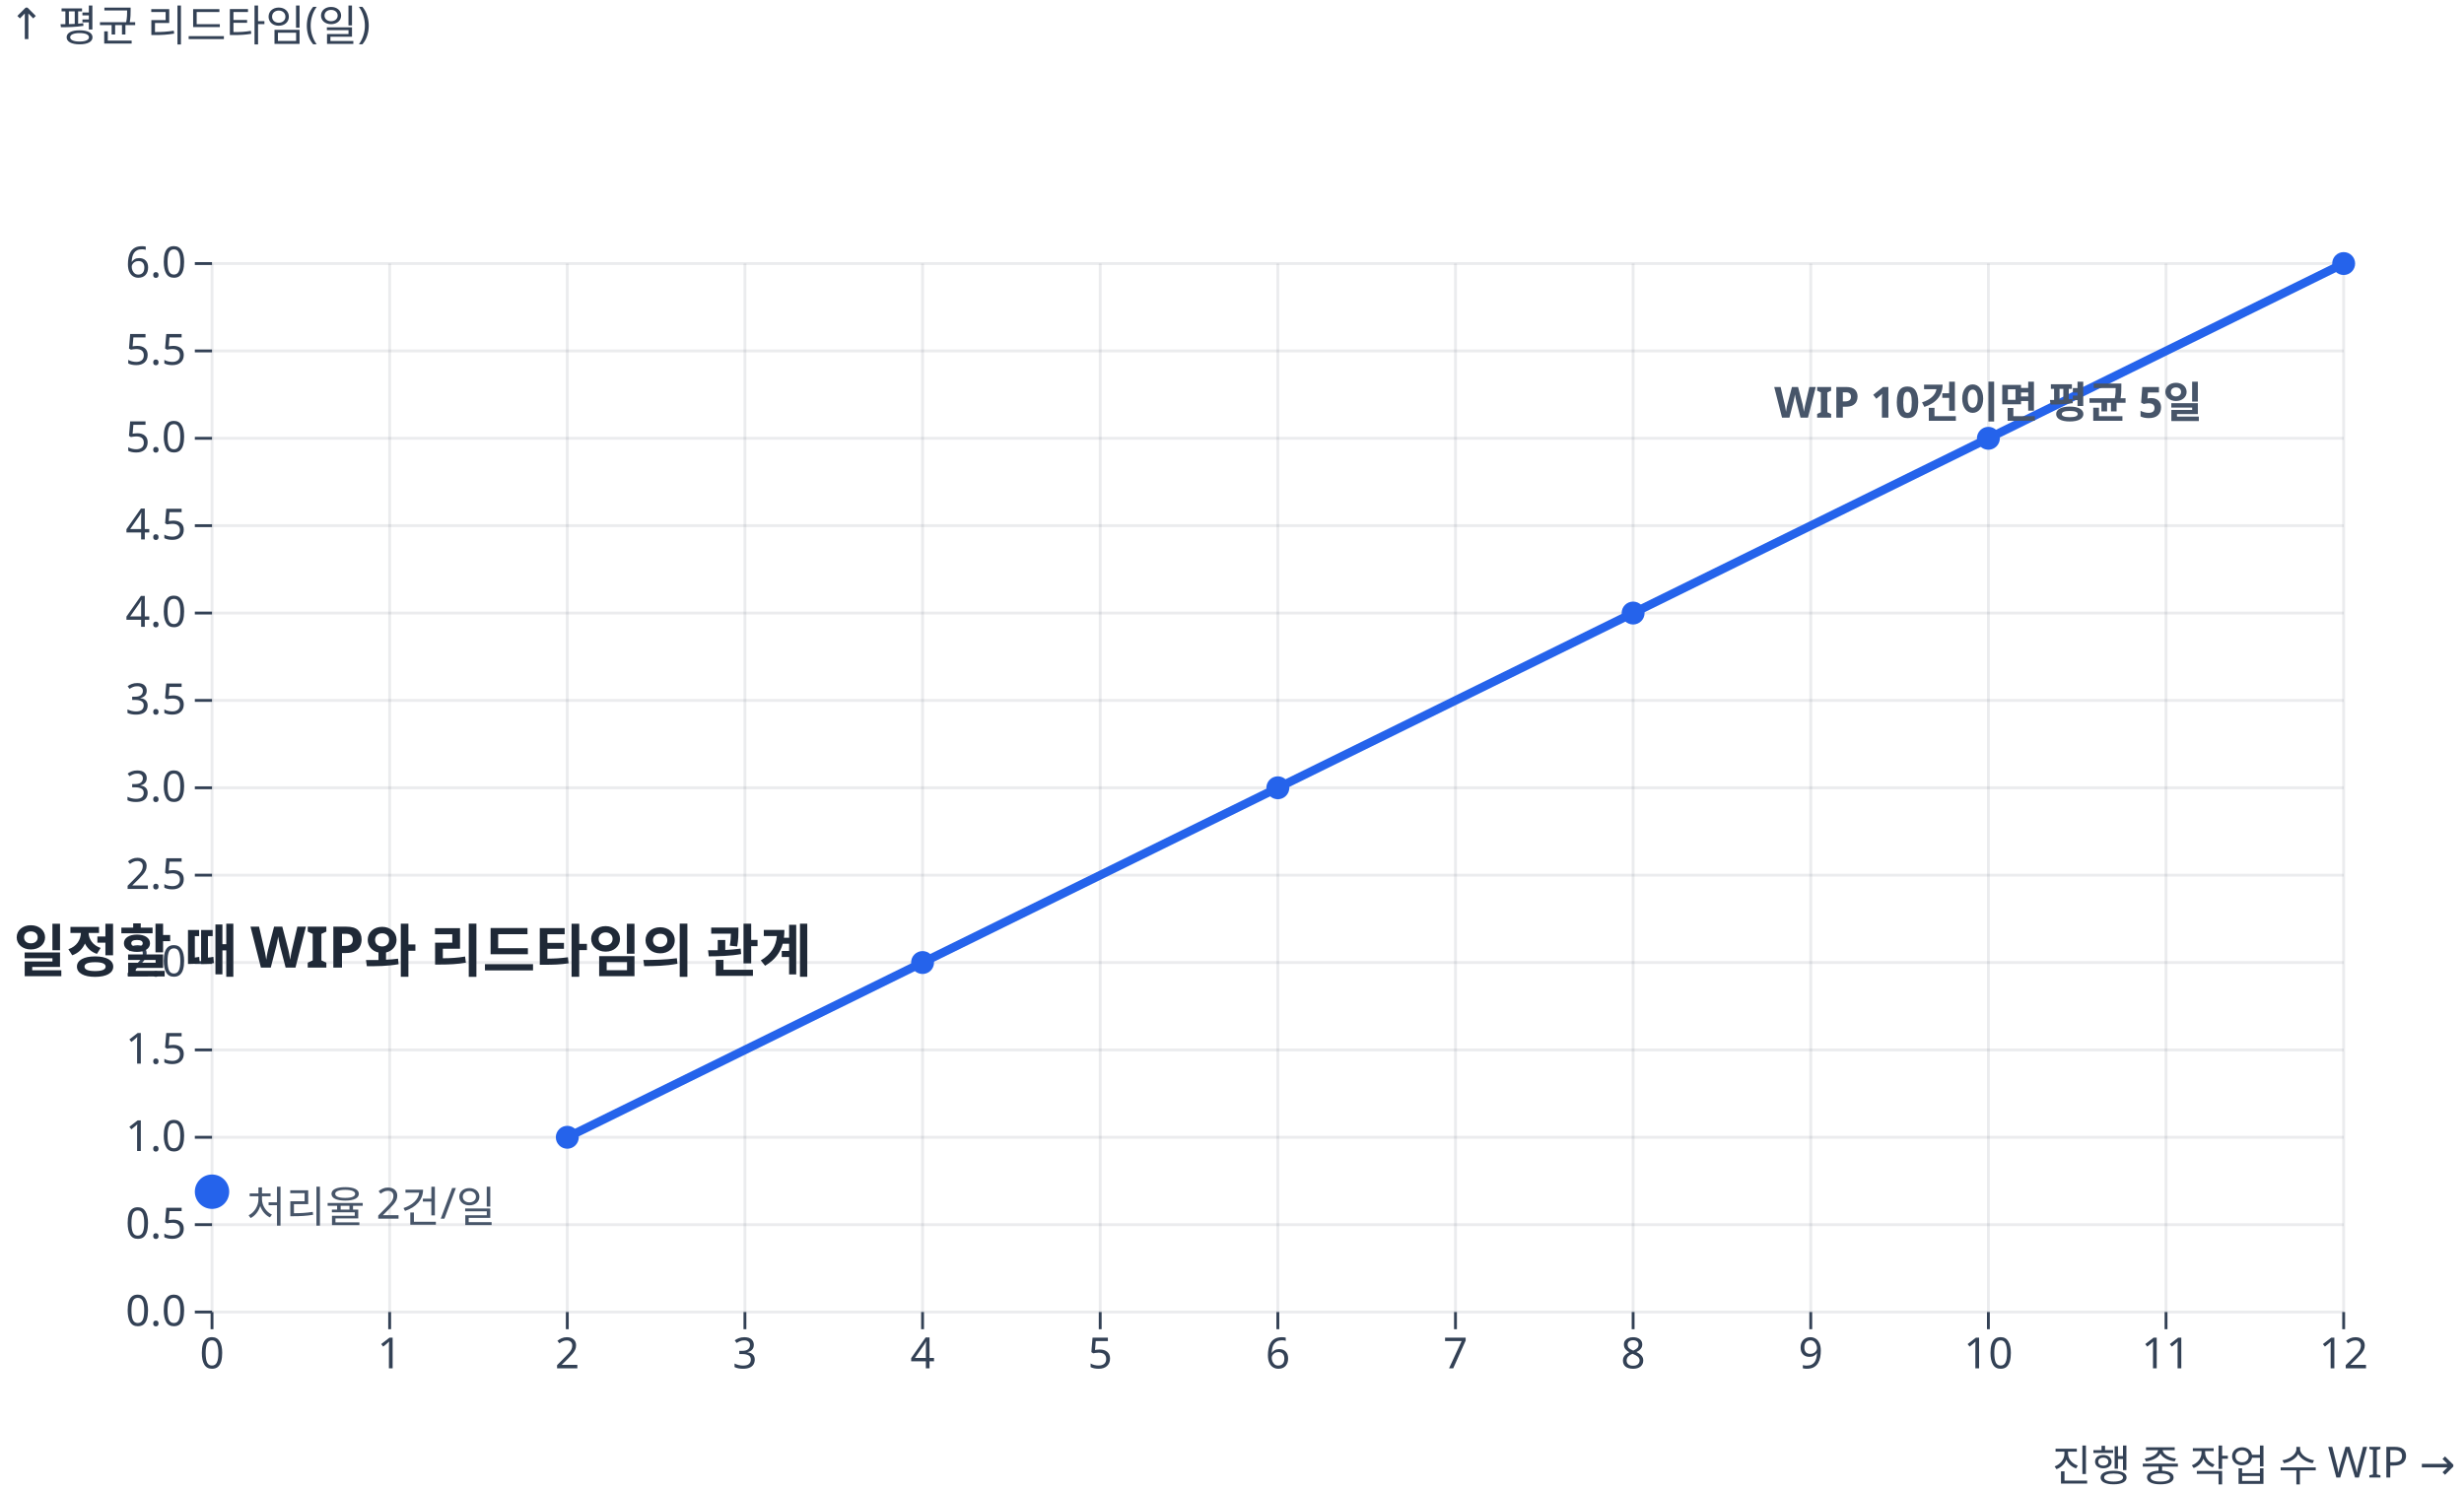
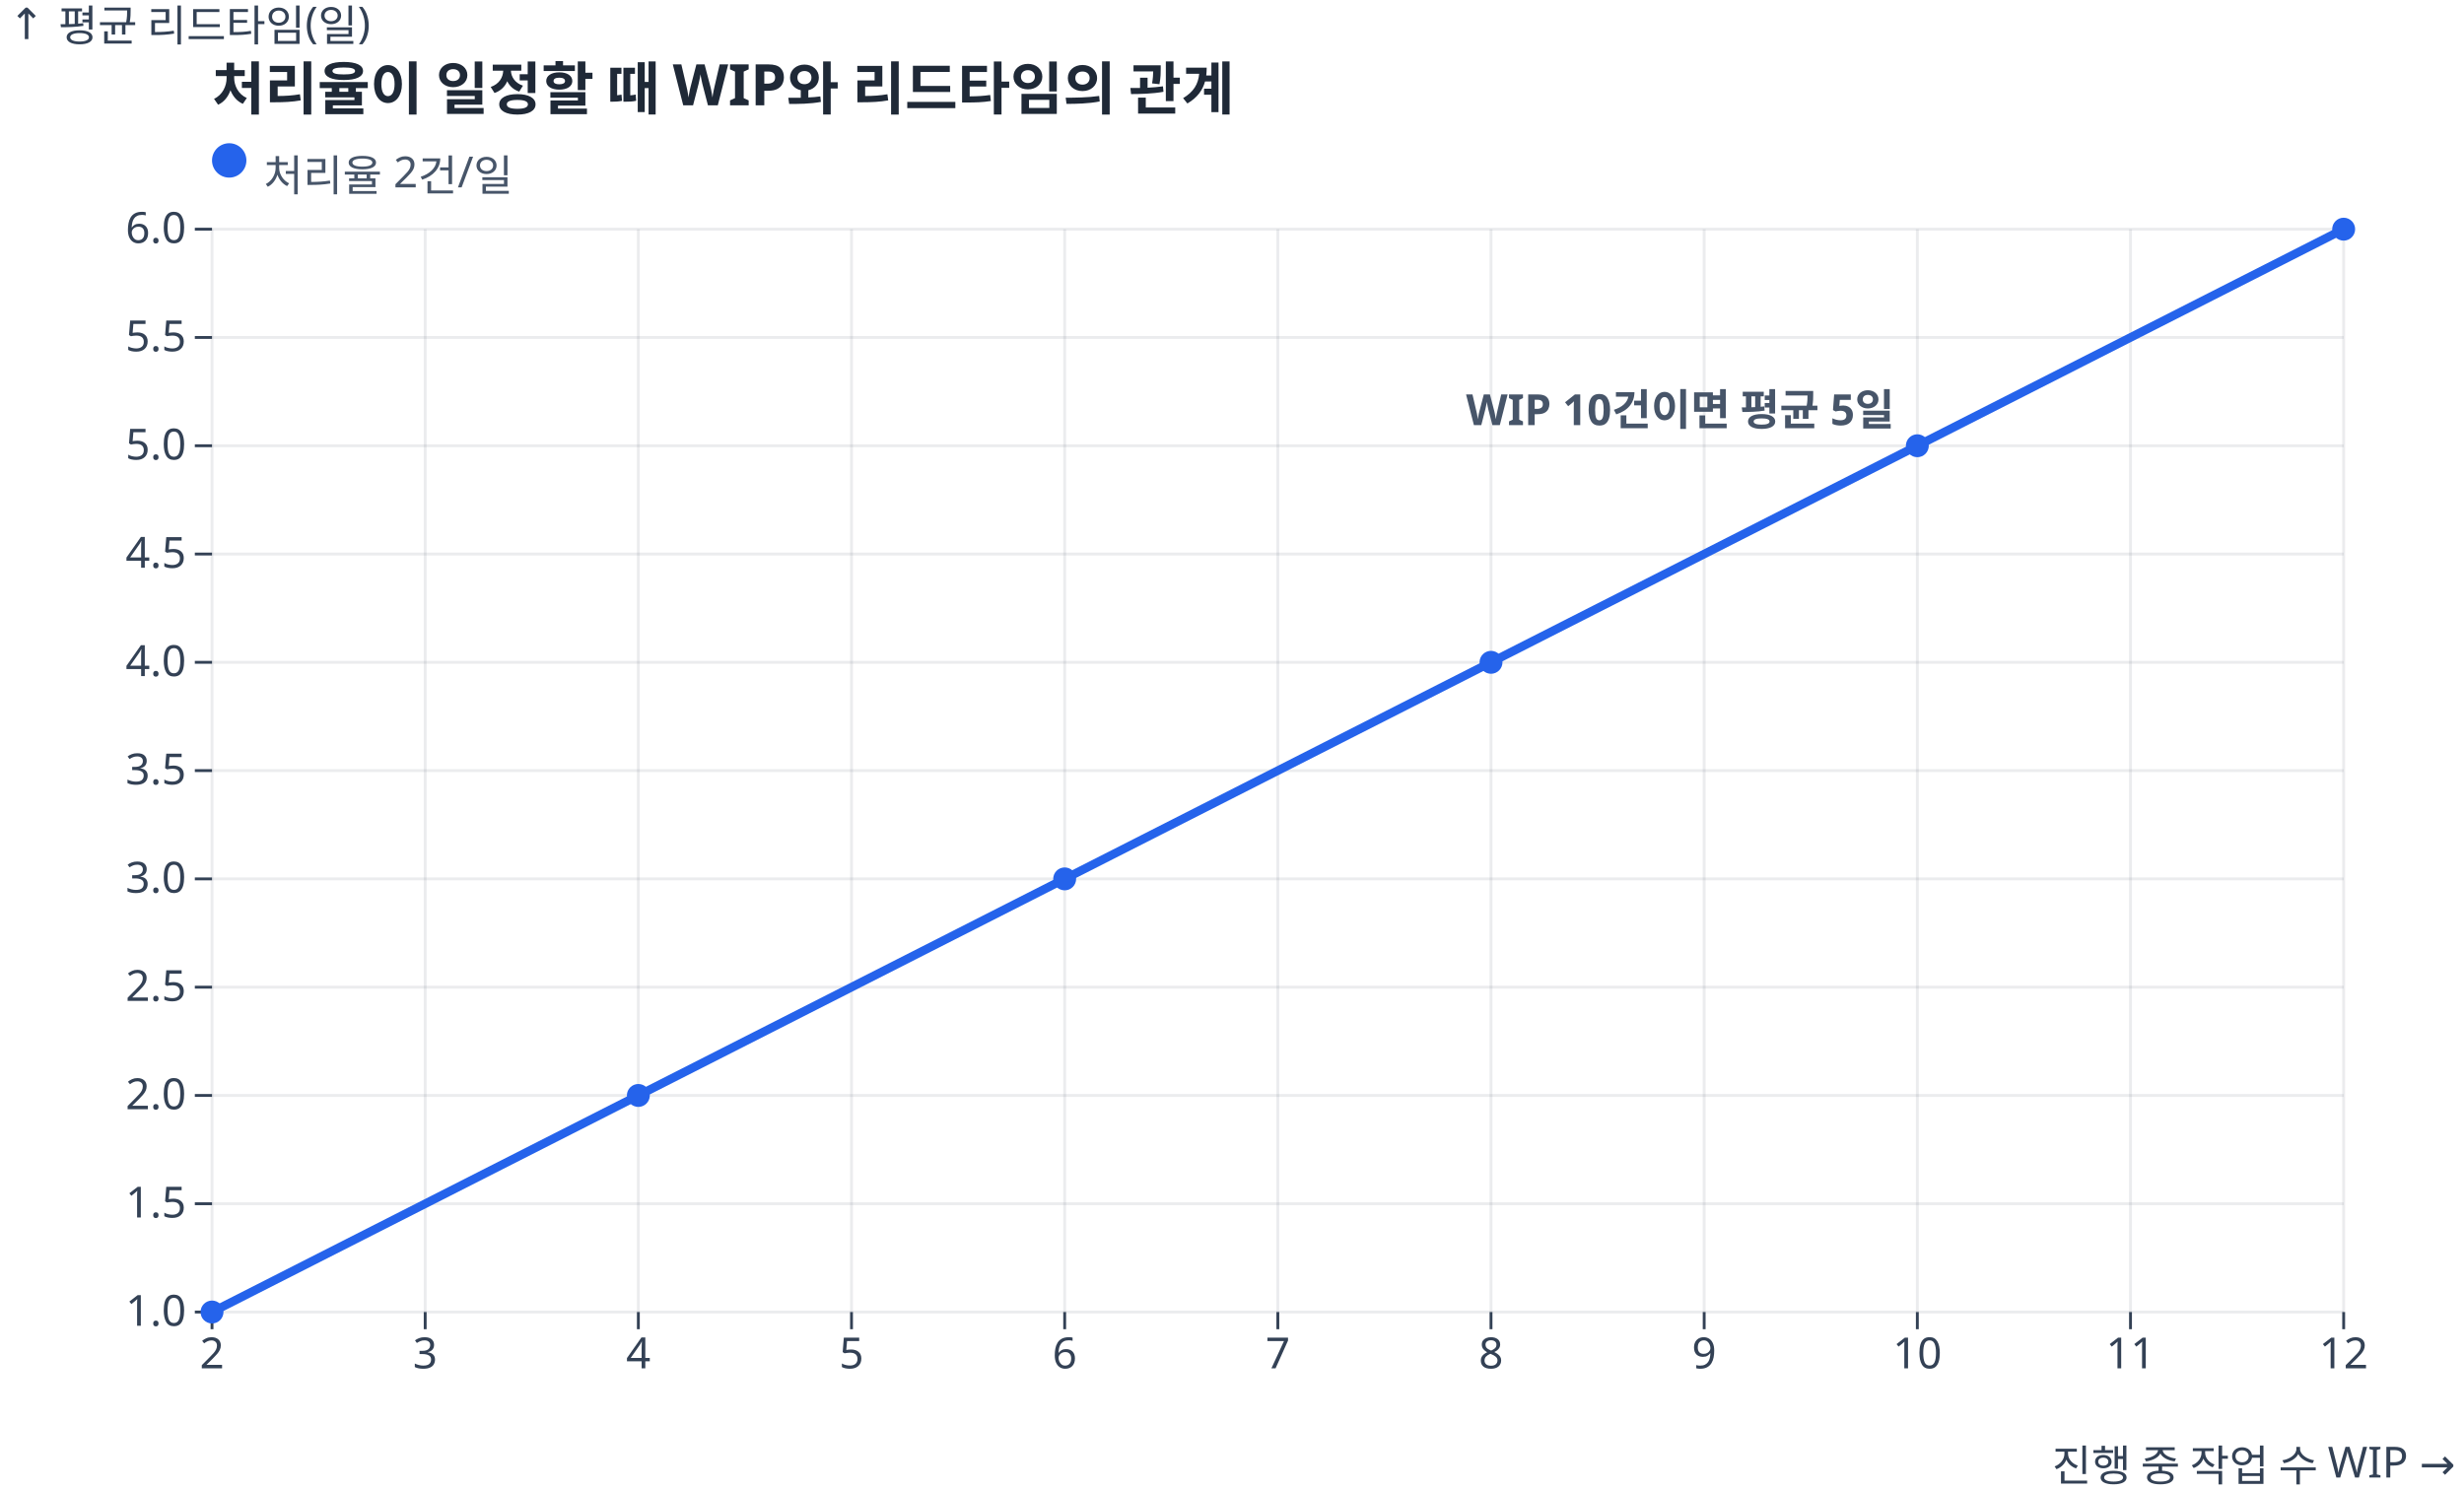
<svg xmlns="http://www.w3.org/2000/svg" class="plot-d6a7b5" fill="currentColor" font-family="system-ui, sans-serif" font-size="10" text-anchor="middle" width="860" height="520" viewBox="0 0 860 520" style="background: rgb(248, 250, 252); color: rgb(51, 65, 85); font-family: system-ui, sans-serif; font-size: 15px;" role="img" aria-label="처리율이 일정할 때 WIP와 리드타임의 관계: 처리율 2건/일 계열 차트">
  <style>:where(.plot-d6a7b5) {
  --plot-background: white;
  display: block;
  height: auto;
  height: intrinsic;
  max-width: 100%;
}
:where(.plot-d6a7b5 text),
:where(.plot-d6a7b5 tspan) {
  white-space: pre;
}</style>
  <g aria-label="y-grid" aria-hidden="true" stroke="currentColor" stroke-opacity="0.1">
    <line x1="74" x2="818" y1="458" y2="458" />
-     <line x1="74" x2="818" y1="427.5" y2="427.5" />
-     <line x1="74" x2="818" y1="397" y2="397" />
-     <line x1="74" x2="818" y1="366.5" y2="366.5" />
-     <line x1="74" x2="818" y1="336" y2="336" />
-     <line x1="74" x2="818" y1="305.5" y2="305.5" />
-     <line x1="74" x2="818" y1="275" y2="275" />
-     <line x1="74" x2="818" y1="244.5" y2="244.5" />
-     <line x1="74" x2="818" y1="214" y2="214" />
-     <line x1="74" x2="818" y1="183.5" y2="183.5" />
-     <line x1="74" x2="818" y1="153" y2="153" />
-     <line x1="74" x2="818" y1="122.5" y2="122.5" />
-     <line x1="74" x2="818" y1="92" y2="92" />
+     <line x1="74" x2="818" y1="420.2" y2="420.2" />
+     <line x1="74" x2="818" y1="382.4" y2="382.4" />
+     <line x1="74" x2="818" y1="344.6" y2="344.6" />
+     <line x1="74" x2="818" y1="306.8" y2="306.8" />
+     <line x1="74" x2="818" y1="269" y2="269" />
+     <line x1="74" x2="818" y1="231.2" y2="231.2" />
+     <line x1="74" x2="818" y1="193.4" y2="193.4" />
+     <line x1="74" x2="818" y1="155.6" y2="155.6" />
+     <line x1="74" x2="818" y1="117.8" y2="117.8" />
+     <line x1="74" x2="818" y1="80" y2="80" />
  </g>
  <g aria-label="y-axis tick" aria-hidden="true" fill="none" stroke="currentColor">
    <path transform="translate(74,458)" d="M0,0L-6,0" />
-     <path transform="translate(74,427.5)" d="M0,0L-6,0" />
-     <path transform="translate(74,397)" d="M0,0L-6,0" />
-     <path transform="translate(74,366.5)" d="M0,0L-6,0" />
-     <path transform="translate(74,336)" d="M0,0L-6,0" />
-     <path transform="translate(74,305.5)" d="M0,0L-6,0" />
-     <path transform="translate(74,275)" d="M0,0L-6,0" />
-     <path transform="translate(74,244.5)" d="M0,0L-6,0" />
-     <path transform="translate(74,214)" d="M0,0L-6,0" />
-     <path transform="translate(74,183.5)" d="M0,0L-6,0" />
-     <path transform="translate(74,153)" d="M0,0L-6,0" />
-     <path transform="translate(74,122.5)" d="M0,0L-6,0" />
-     <path transform="translate(74,92)" d="M0,0L-6,0" />
+     <path transform="translate(74,420.2)" d="M0,0L-6,0" />
+     <path transform="translate(74,382.4)" d="M0,0L-6,0" />
+     <path transform="translate(74,344.6)" d="M0,0L-6,0" />
+     <path transform="translate(74,306.8)" d="M0,0L-6,0" />
+     <path transform="translate(74,269)" d="M0,0L-6,0" />
+     <path transform="translate(74,231.2)" d="M0,0L-6,0" />
+     <path transform="translate(74,193.4)" d="M0,0L-6,0" />
+     <path transform="translate(74,155.6)" d="M0,0L-6,0" />
+     <path transform="translate(74,117.8)" d="M0,0L-6,0" />
+     <path transform="translate(74,80)" d="M0,0L-6,0" />
  </g>
  <g aria-label="y-axis tick label" text-anchor="end" font-variant="tabular-nums" transform="translate(-9,0)">
-     <text y="0.32em" transform="translate(74,458)">0.0</text>
-     <text y="0.32em" transform="translate(74,427.5)">0.5</text>
-     <text y="0.32em" transform="translate(74,397)">1.0</text>
-     <text y="0.32em" transform="translate(74,366.5)">1.5</text>
-     <text y="0.32em" transform="translate(74,336)">2.0</text>
-     <text y="0.32em" transform="translate(74,305.5)">2.5</text>
-     <text y="0.32em" transform="translate(74,275)">3.0</text>
-     <text y="0.32em" transform="translate(74,244.5)">3.5</text>
-     <text y="0.32em" transform="translate(74,214)">4.0</text>
-     <text y="0.32em" transform="translate(74,183.5)">4.5</text>
-     <text y="0.32em" transform="translate(74,153)">5.0</text>
-     <text y="0.32em" transform="translate(74,122.5)">5.5</text>
-     <text y="0.32em" transform="translate(74,92)">6.0</text>
+     <text y="0.32em" transform="translate(74,458)">1.0</text>
+     <text y="0.32em" transform="translate(74,420.2)">1.5</text>
+     <text y="0.32em" transform="translate(74,382.4)">2.0</text>
+     <text y="0.32em" transform="translate(74,344.6)">2.5</text>
+     <text y="0.32em" transform="translate(74,306.8)">3.0</text>
+     <text y="0.32em" transform="translate(74,269)">3.5</text>
+     <text y="0.32em" transform="translate(74,231.2)">4.0</text>
+     <text y="0.32em" transform="translate(74,193.4)">4.5</text>
+     <text y="0.32em" transform="translate(74,155.6)">5.0</text>
+     <text y="0.32em" transform="translate(74,117.8)">5.5</text>
+     <text y="0.32em" transform="translate(74,80)">6.0</text>
  </g>
-   <g aria-label="y-axis label" text-anchor="start" transform="translate(-71,-89)">
-     <text y="0.71em" transform="translate(74,92)">↑ 평균 리드타임(일)</text>
+   <g aria-label="y-axis label" text-anchor="start" transform="translate(-71,-77)">
+     <text y="0.71em" transform="translate(74,80)">↑ 평균 리드타임(일)</text>
  </g>
  <g aria-label="x-grid" aria-hidden="true" stroke="currentColor" stroke-opacity="0.1">
-     <line x1="74" x2="74" y1="92" y2="458" />
-     <line x1="136" x2="136" y1="92" y2="458" />
-     <line x1="198" x2="198" y1="92" y2="458" />
-     <line x1="260" x2="260" y1="92" y2="458" />
-     <line x1="322" x2="322" y1="92" y2="458" />
-     <line x1="384" x2="384" y1="92" y2="458" />
-     <line x1="446" x2="446" y1="92" y2="458" />
-     <line x1="508" x2="508" y1="92" y2="458" />
-     <line x1="570" x2="570" y1="92" y2="458" />
-     <line x1="632" x2="632" y1="92" y2="458" />
-     <line x1="694" x2="694" y1="92" y2="458" />
-     <line x1="756" x2="756" y1="92" y2="458" />
-     <line x1="818" x2="818" y1="92" y2="458" />
+     <line x1="74" x2="74" y1="80" y2="458" />
+     <line x1="148.4" x2="148.4" y1="80" y2="458" />
+     <line x1="222.8" x2="222.8" y1="80" y2="458" />
+     <line x1="297.2" x2="297.2" y1="80" y2="458" />
+     <line x1="371.6" x2="371.6" y1="80" y2="458" />
+     <line x1="446" x2="446" y1="80" y2="458" />
+     <line x1="520.4" x2="520.4" y1="80" y2="458" />
+     <line x1="594.8" x2="594.8" y1="80" y2="458" />
+     <line x1="669.2" x2="669.2" y1="80" y2="458" />
+     <line x1="743.6" x2="743.6" y1="80" y2="458" />
+     <line x1="818" x2="818" y1="80" y2="458" />
  </g>
  <g aria-label="x-axis tick" aria-hidden="true" fill="none" stroke="currentColor">
    <path transform="translate(74,458)" d="M0,0L0,6" />
-     <path transform="translate(136,458)" d="M0,0L0,6" />
-     <path transform="translate(198,458)" d="M0,0L0,6" />
-     <path transform="translate(260,458)" d="M0,0L0,6" />
-     <path transform="translate(322,458)" d="M0,0L0,6" />
-     <path transform="translate(384,458)" d="M0,0L0,6" />
+     <path transform="translate(148.4,458)" d="M0,0L0,6" />
+     <path transform="translate(222.8,458)" d="M0,0L0,6" />
+     <path transform="translate(297.2,458)" d="M0,0L0,6" />
+     <path transform="translate(371.6,458)" d="M0,0L0,6" />
    <path transform="translate(446,458)" d="M0,0L0,6" />
-     <path transform="translate(508,458)" d="M0,0L0,6" />
-     <path transform="translate(570,458)" d="M0,0L0,6" />
-     <path transform="translate(632,458)" d="M0,0L0,6" />
-     <path transform="translate(694,458)" d="M0,0L0,6" />
-     <path transform="translate(756,458)" d="M0,0L0,6" />
+     <path transform="translate(520.4,458)" d="M0,0L0,6" />
+     <path transform="translate(594.8,458)" d="M0,0L0,6" />
+     <path transform="translate(669.2,458)" d="M0,0L0,6" />
+     <path transform="translate(743.6,458)" d="M0,0L0,6" />
    <path transform="translate(818,458)" d="M0,0L0,6" />
  </g>
  <g aria-label="x-axis tick label" font-variant="tabular-nums" transform="translate(0,9)">
-     <text y="0.71em" transform="translate(74,458)">0</text>
-     <text y="0.71em" transform="translate(136,458)">1</text>
-     <text y="0.71em" transform="translate(198,458)">2</text>
-     <text y="0.71em" transform="translate(260,458)">3</text>
-     <text y="0.71em" transform="translate(322,458)">4</text>
-     <text y="0.71em" transform="translate(384,458)">5</text>
-     <text y="0.71em" transform="translate(446,458)">6</text>
-     <text y="0.71em" transform="translate(508,458)">7</text>
-     <text y="0.71em" transform="translate(570,458)">8</text>
-     <text y="0.71em" transform="translate(632,458)">9</text>
-     <text y="0.71em" transform="translate(694,458)">10</text>
-     <text y="0.71em" transform="translate(756,458)">11</text>
+     <text y="0.71em" transform="translate(74,458)">2</text>
+     <text y="0.71em" transform="translate(148.4,458)">3</text>
+     <text y="0.71em" transform="translate(222.8,458)">4</text>
+     <text y="0.71em" transform="translate(297.2,458)">5</text>
+     <text y="0.71em" transform="translate(371.6,458)">6</text>
+     <text y="0.71em" transform="translate(446,458)">7</text>
+     <text y="0.71em" transform="translate(520.4,458)">8</text>
+     <text y="0.71em" transform="translate(594.8,458)">9</text>
+     <text y="0.71em" transform="translate(669.2,458)">10</text>
+     <text y="0.71em" transform="translate(743.6,458)">11</text>
    <text y="0.71em" transform="translate(818,458)">12</text>
  </g>
  <g aria-label="x-axis label" text-anchor="end" transform="translate(39,59)">
    <text transform="translate(818,458)">진행 중 작업 수 WIP →</text>
  </g>
-   <g aria-label="text" fill="#1f2937" font-size="20" font-weight="700" transform="translate(0,-72)">
-     <text y="0.71em" transform="translate(105,397)">처리율이 일정할 때 WIP와 리드타임의 관계</text>
+   <g aria-label="text" fill="#1f2937" text-anchor="start" font-size="20" font-weight="700" transform="translate(0,-56)">
+     <text y="0.71em" transform="translate(74,80)">처리율이 일정할 때 WIP와 리드타임의 관계</text>
+   </g>
+   <g aria-label="dot" fill="#2563eb" transform="translate(6,-24)">
+     <circle cx="74" cy="80" r="6" />
+   </g>
+   <g aria-label="text" fill="#475569" text-anchor="start" transform="translate(18,-24)">
+     <text y="0.71em" transform="translate(74,80)">처리율 2건/일</text>
  </g>
  <g aria-label="line" fill="none" stroke-width="3" stroke-linejoin="round" stroke-linecap="round">
-     <path stroke="#2563eb" d="M198,397L322,336L446,275L570,214L694,153L818,92" />
+     <path stroke="#2563eb" d="M74,458L222.8,382.4L371.6,306.8L520.4,231.2L669.2,155.6L818,80" />
  </g>
  <g aria-label="dot">
-     <circle cx="198" cy="397" r="4" fill="#2563eb" />
-     <circle cx="322" cy="336" r="4" fill="#2563eb" />
-     <circle cx="446" cy="275" r="4" fill="#2563eb" />
-     <circle cx="570" cy="214" r="4" fill="#2563eb" />
-     <circle cx="694" cy="153" r="4" fill="#2563eb" />
-     <circle cx="818" cy="92" r="4" fill="#2563eb" />
+     <circle cx="74" cy="458" r="4" fill="#2563eb" />
+     <circle cx="222.8" cy="382.4" r="4" fill="#2563eb" />
+     <circle cx="371.6" cy="306.8" r="4" fill="#2563eb" />
+     <circle cx="520.4" cy="231.2" r="4" fill="#2563eb" />
+     <circle cx="669.2" cy="155.6" r="4" fill="#2563eb" />
+     <circle cx="818" cy="80" r="4" fill="#2563eb" />
  </g>
-   <g aria-label="text" fill="#475569" font-weight="600" transform="translate(0,-12)">
-     <text y="0.32em" transform="translate(694,153)">WIP 10건이면 평균 5일</text>
-   </g>
-   <g aria-label="dot" transform="translate(0,-42)">
-     <circle cx="74" cy="458" r="6" fill="#2563eb" />
-   </g>
-   <g aria-label="text" fill="#475569" text-anchor="start" transform="translate(12,-42)">
-     <text y="0.71em" transform="translate(74,458)">처리율 2건/일</text>
+   <g aria-label="text" fill="#475569" text-anchor="end" font-weight="600" transform="translate(-8,-12)">
+     <text y="0.32em" transform="translate(669.2,155.6)">WIP 10건이면 평균 5일</text>
  </g>
</svg>
